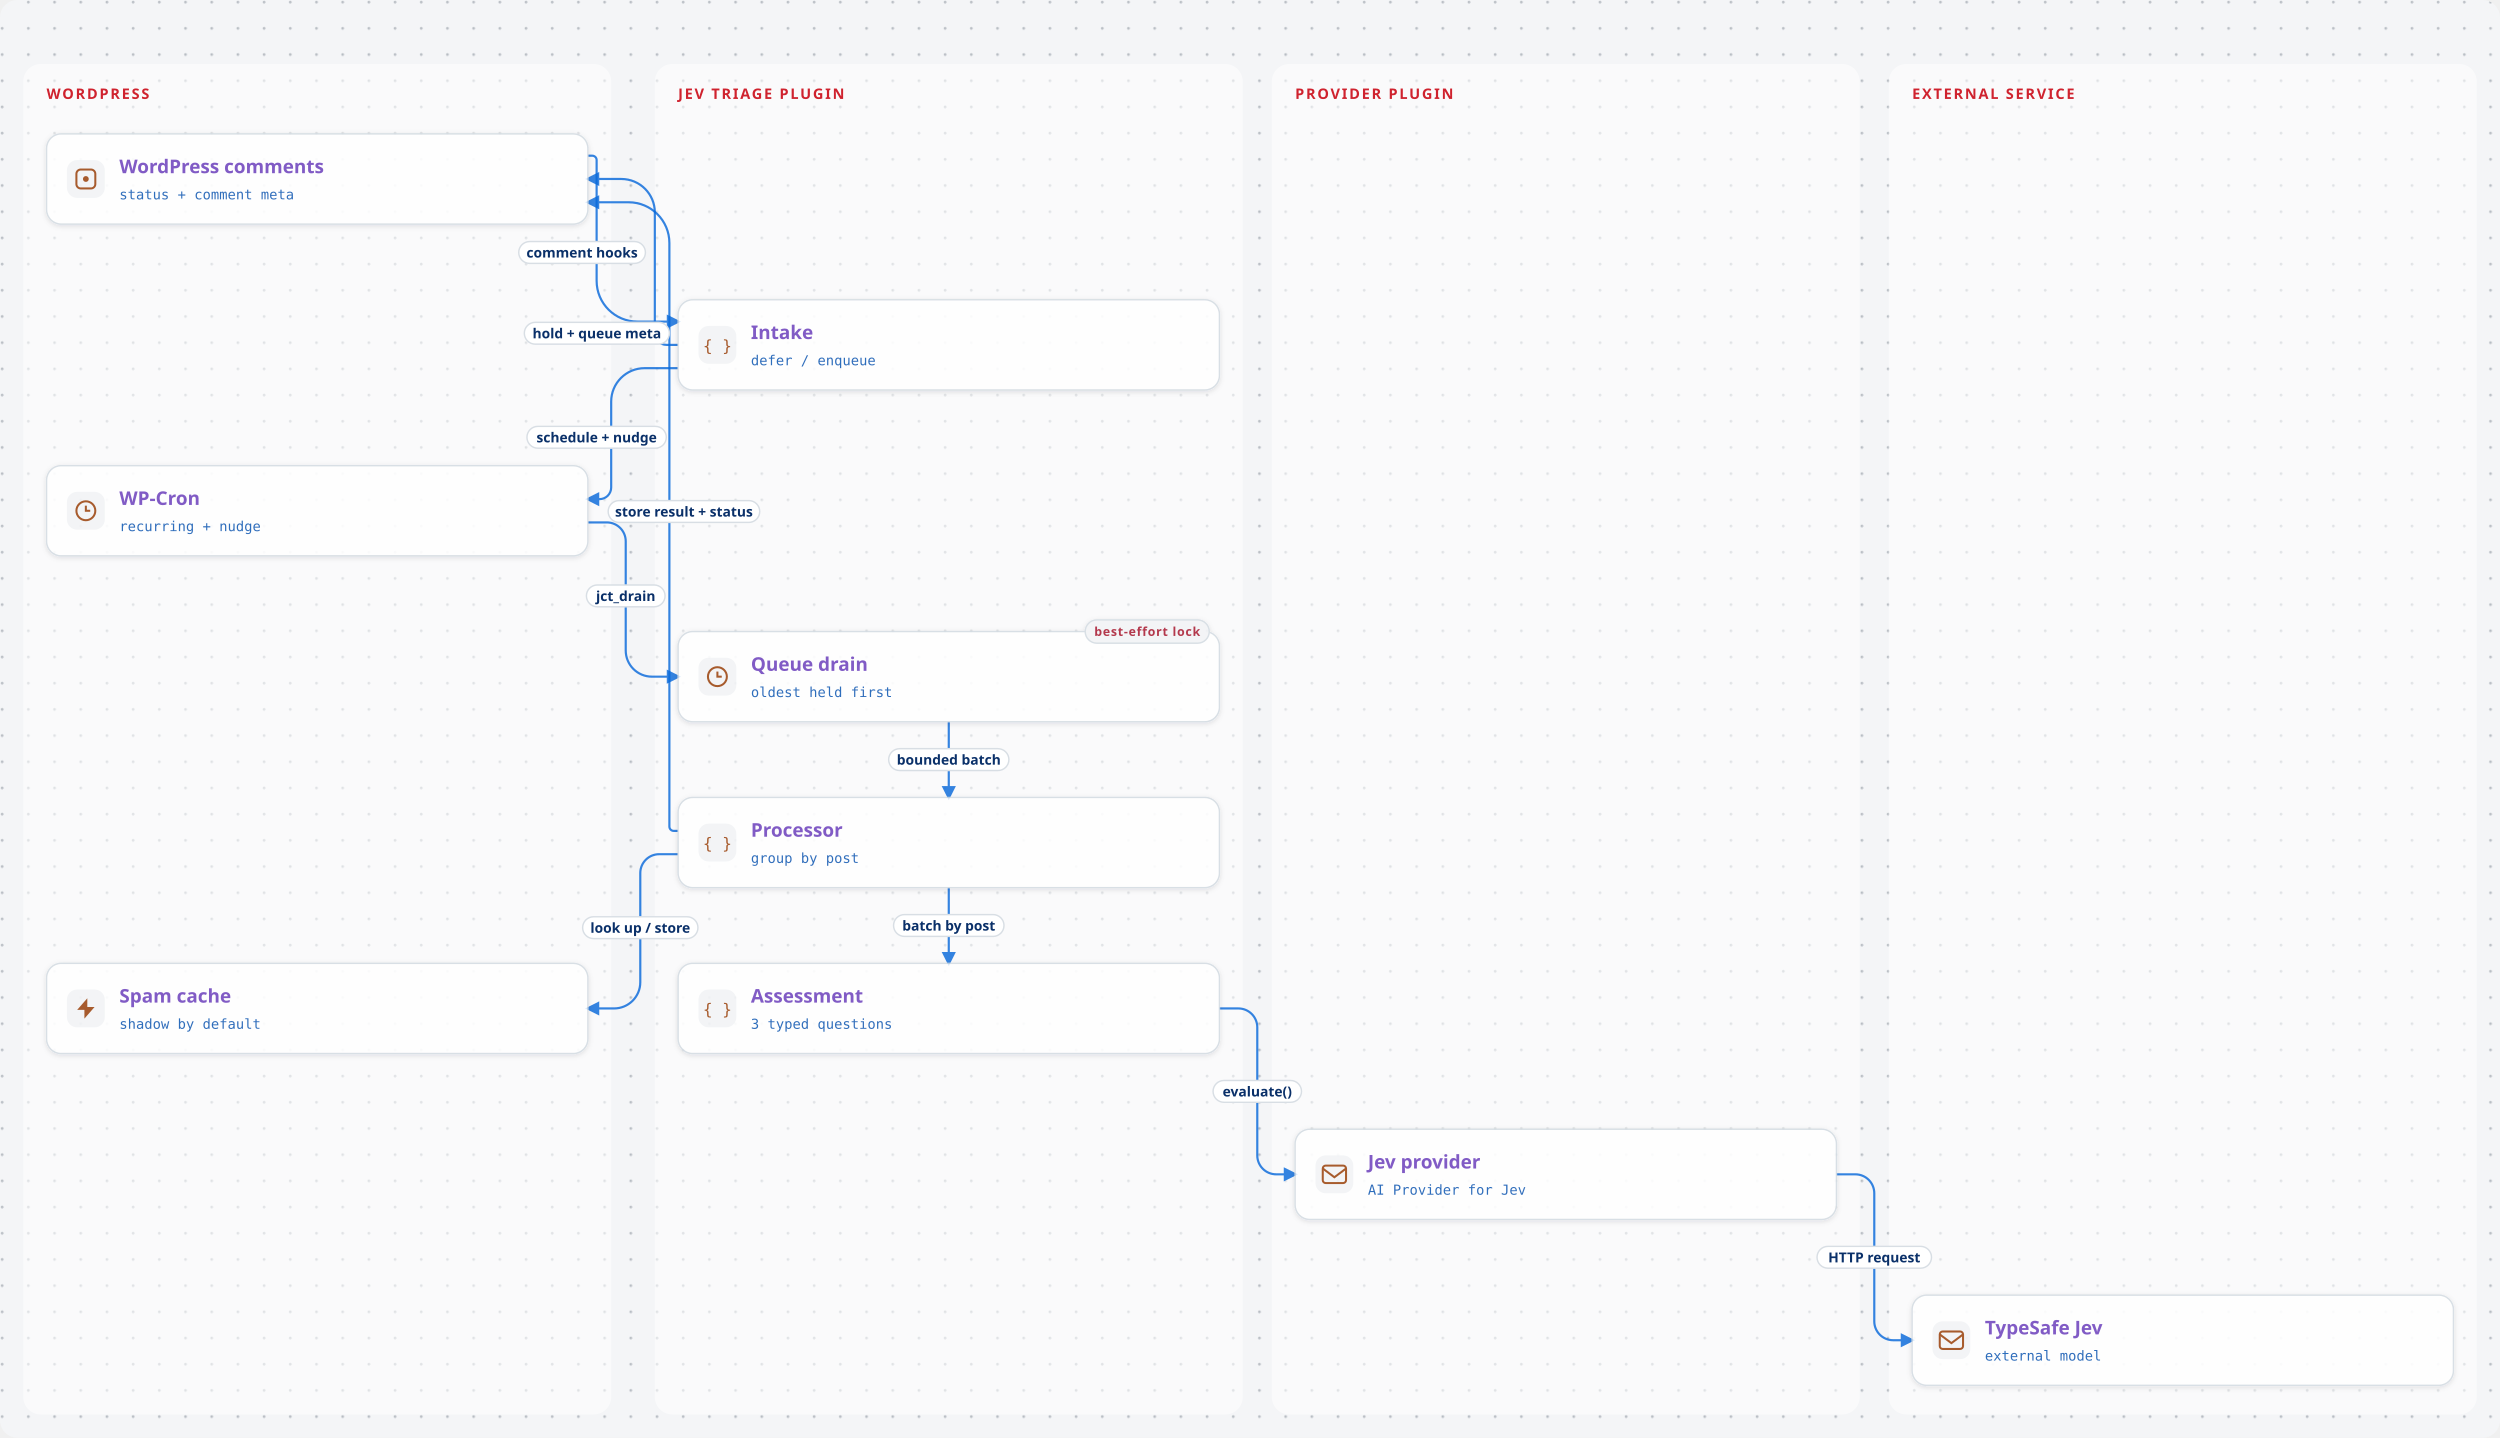
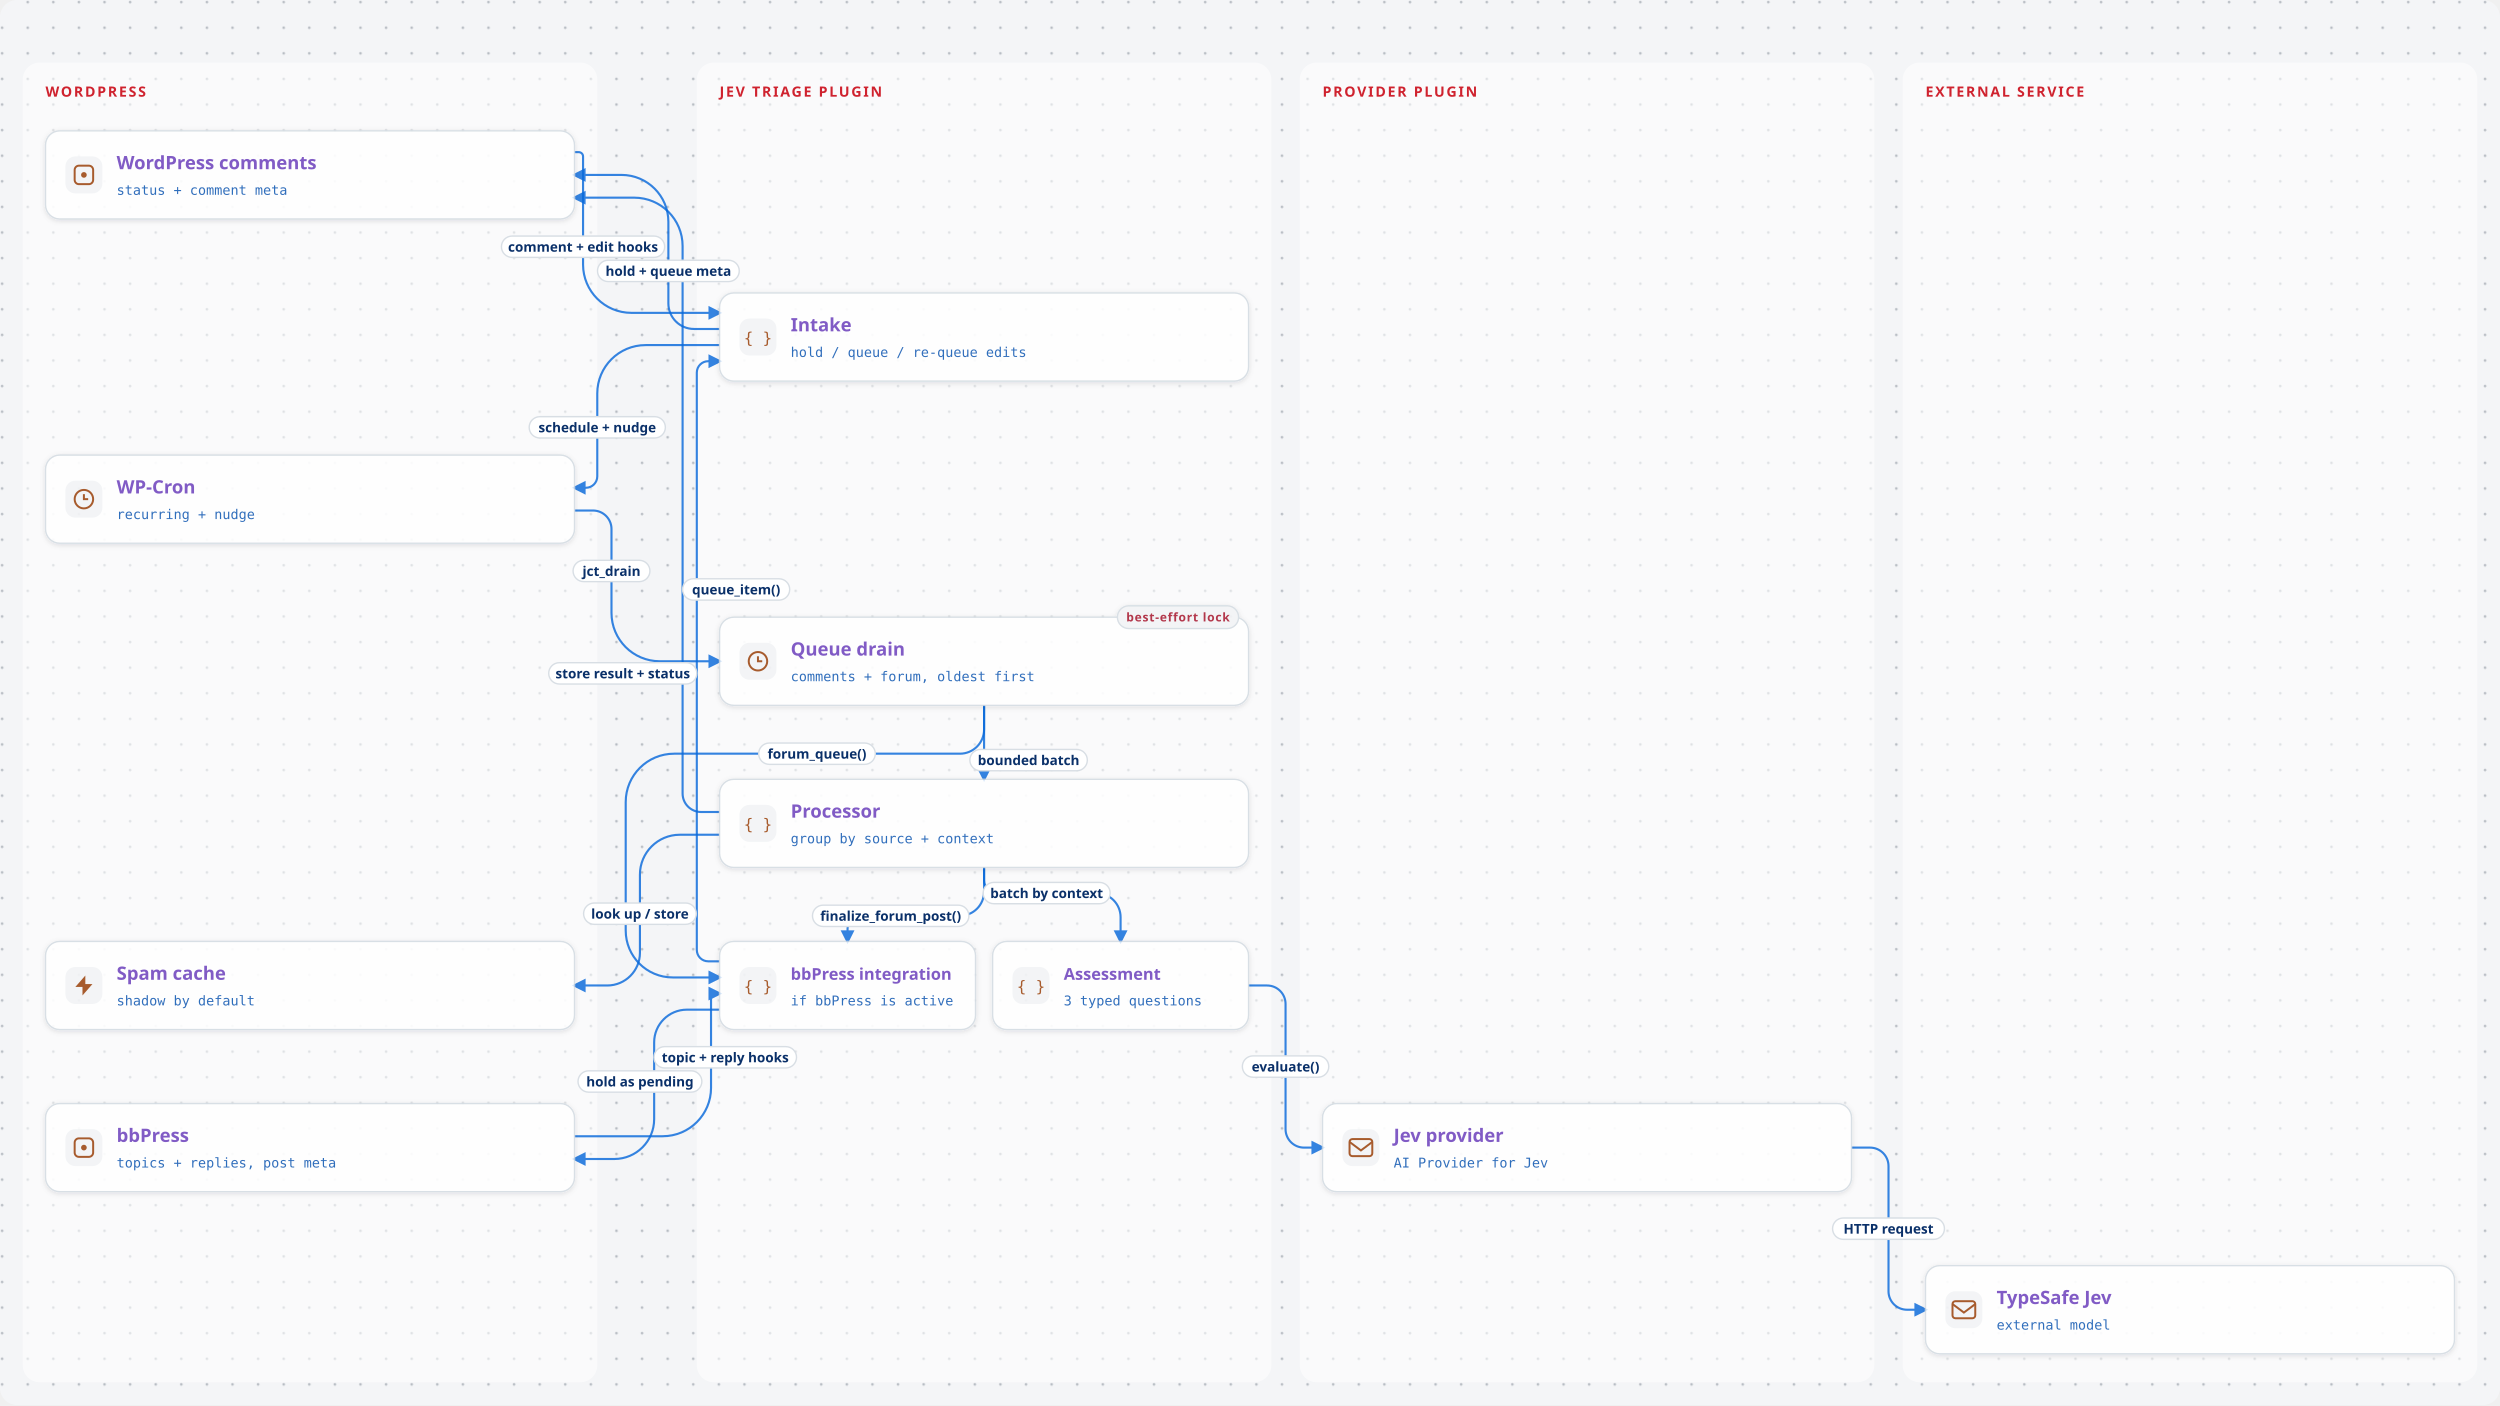
- <svg xmlns="http://www.w3.org/2000/svg" viewBox="0 0 1718 988" width="1718" height="988" role="img" aria-label="System overview" font-family="-apple-system, BlinkMacSystemFont, &quot;Segoe UI&quot;, &quot;Noto Sans&quot;, Helvetica, Arial, sans-serif">
+ <svg xmlns="http://www.w3.org/2000/svg" viewBox="0 0 1758 988" width="1758" height="988" role="img" aria-label="System overview" font-family="-apple-system, BlinkMacSystemFont, &quot;Segoe UI&quot;, &quot;Noto Sans&quot;, Helvetica, Arial, sans-serif">
  <defs>
    <pattern id="dots" width="18" height="18" patternUnits="userSpaceOnUse">
      <circle cx="1.5" cy="1.5" r="1" fill="rgba(140,149,159,.5)" />
    </pattern>
    <marker id="mk-added" viewBox="0 0 10 10" refX="8" refY="5" markerWidth="6.5" markerHeight="6.5" orient="auto-start-reverse">
      <path d="M0,0 L10,5 L0,10 z" fill="#1f883d" />
    </marker>
    <marker id="mko-added" viewBox="0 0 10 10" refX="10" refY="5" markerWidth="6.5" markerHeight="6.5" orient="auto-start-reverse">
      <path d="M2,1 L10,5 L2,9" fill="none" stroke="#1f883d" stroke-width="1.6" stroke-linecap="round" stroke-linejoin="round" />
    </marker>
    <marker id="mk-modified" viewBox="0 0 10 10" refX="8" refY="5" markerWidth="6.5" markerHeight="6.5" orient="auto-start-reverse">
      <path d="M0,0 L10,5 L0,10 z" fill="#bf8700" />
    </marker>
    <marker id="mko-modified" viewBox="0 0 10 10" refX="10" refY="5" markerWidth="6.5" markerHeight="6.5" orient="auto-start-reverse">
      <path d="M2,1 L10,5 L2,9" fill="none" stroke="#bf8700" stroke-width="1.6" stroke-linecap="round" stroke-linejoin="round" />
    </marker>
    <marker id="mk-removed" viewBox="0 0 10 10" refX="8" refY="5" markerWidth="6.5" markerHeight="6.5" orient="auto-start-reverse">
      <path d="M0,0 L10,5 L0,10 z" fill="#cf222e" />
    </marker>
    <marker id="mko-removed" viewBox="0 0 10 10" refX="10" refY="5" markerWidth="6.5" markerHeight="6.5" orient="auto-start-reverse">
      <path d="M2,1 L10,5 L2,9" fill="none" stroke="#cf222e" stroke-width="1.6" stroke-linecap="round" stroke-linejoin="round" />
    </marker>
    <marker id="mk-neutral" viewBox="0 0 10 10" refX="8" refY="5" markerWidth="6.5" markerHeight="6.5" orient="auto-start-reverse">
      <path d="M0,0 L10,5 L0,10 z" fill="#0969da" />
    </marker>
    <marker id="mko-neutral" viewBox="0 0 10 10" refX="10" refY="5" markerWidth="6.5" markerHeight="6.5" orient="auto-start-reverse">
      <path d="M2,1 L10,5 L2,9" fill="none" stroke="#0969da" stroke-width="1.6" stroke-linecap="round" stroke-linejoin="round" />
    </marker>
  </defs>
-   <rect x="0" y="0" width="1718" height="988" rx="12" fill="#f4f5f7" />
-   <rect x="0" y="0" width="1718" height="988" rx="12" fill="url(#dots)" />
+   <rect x="0" y="0" width="1758" height="988" rx="12" fill="#f4f5f7" />
+   <rect x="0" y="0" width="1758" height="988" rx="12" fill="url(#dots)" />
  <g>
    <rect class="lanebox" x="16" y="44" width="404" height="928" rx="12" fill="rgba(255,255,255,.55)" />
    <text class="lanelabel" x="32" y="68" font-size="10" font-weight="700" letter-spacing=".12em" fill="#cf222e">WORDPRESS</text>
-     <rect class="lanebox" x="450" y="44" width="404" height="928" rx="12" fill="rgba(255,255,255,.55)" />
-     <text class="lanelabel" x="466" y="68" font-size="10" font-weight="700" letter-spacing=".12em" fill="#cf222e">JEV TRIAGE PLUGIN</text>
-     <rect class="lanebox" x="874" y="44" width="404" height="928" rx="12" fill="rgba(255,255,255,.55)" />
-     <text class="lanelabel" x="890" y="68" font-size="10" font-weight="700" letter-spacing=".12em" fill="#cf222e">PROVIDER PLUGIN</text>
-     <rect class="lanebox" x="1298" y="44" width="404" height="928" rx="12" fill="rgba(255,255,255,.55)" />
-     <text class="lanelabel" x="1314" y="68" font-size="10" font-weight="700" letter-spacing=".12em" fill="#cf222e">EXTERNAL SERVICE</text>
-   </g>
-   <g>
-     <path class="edge edge-neutral context" d="M404,107 L407,107 C408.66,107 410,108.34 410,110 L410,193 C410,208.46 422.54,221 438,221 L466,221" marker-end="url(#mk-neutral)" fill="none" stroke="#0969da" stroke-width="1.5" opacity="0.82" />
-     <path class="edge edge-neutral context" d="M466,237 L458,237 C453.58,237 450,233.42 450,229 L450,146 C450,133.3 439.7,123 427,123 L404,123" marker-end="url(#mk-neutral)" fill="none" stroke="#0969da" stroke-width="1.5" opacity="0.82" />
-     <path class="edge edge-neutral context" d="M466,253 L443,253 C430.3,253 420,263.3 420,276 L420,335 C420,339.42 416.42,343 412,343 L404,343" marker-end="url(#mk-neutral)" fill="none" stroke="#0969da" stroke-width="1.5" opacity="0.82" />
-     <path class="edge edge-neutral context" d="M404,359 L417,359 C424.18,359 430,364.82 430,372 L430,447 C430,456.94 438.06,465 448,465 L466,465" marker-end="url(#mk-neutral)" fill="none" stroke="#0969da" stroke-width="1.5" opacity="0.82" />
-     <path class="edge edge-neutral context" d="M652,496 L652,548" marker-end="url(#mk-neutral)" fill="none" stroke="#0969da" stroke-width="1.5" opacity="0.82" />
-     <path class="edge edge-neutral context" d="M652,610 L652,662" marker-end="url(#mk-neutral)" fill="none" stroke="#0969da" stroke-width="1.5" opacity="0.82" />
-     <path class="edge edge-neutral context" d="M838,693 L851,693 C858.18,693 864,698.82 864,706 L864,794 C864,801.18 869.82,807 877,807 L890,807" marker-end="url(#mk-neutral)" fill="none" stroke="#0969da" stroke-width="1.5" opacity="0.82" />
-     <path class="edge edge-neutral context" d="M1262,807 L1275,807 C1282.18,807 1288,812.82 1288,820 L1288,908 C1288,915.18 1293.82,921 1301,921 L1314,921" marker-end="url(#mk-neutral)" fill="none" stroke="#0969da" stroke-width="1.5" opacity="0.82" />
-     <path class="edge edge-neutral context" d="M466,587 L453,587 C445.82,587 440,592.82 440,600 L440,675 C440,684.94 431.94,693 422,693 L404,693" marker-end="url(#mk-neutral)" fill="none" stroke="#0969da" stroke-width="1.5" opacity="0.82" />
-     <path class="edge edge-neutral context" d="M466,571 L463,571 C461.34,571 460,569.66 460,568 L460,167 C460,151.54 447.46,139 432,139 L404,139" marker-end="url(#mk-neutral)" fill="none" stroke="#0969da" stroke-width="1.5" opacity="0.82" />
+     <rect class="lanebox" x="490" y="44" width="404" height="928" rx="12" fill="rgba(255,255,255,.55)" />
+     <text class="lanelabel" x="506" y="68" font-size="10" font-weight="700" letter-spacing=".12em" fill="#cf222e">JEV TRIAGE PLUGIN</text>
+     <rect class="lanebox" x="914" y="44" width="404" height="928" rx="12" fill="rgba(255,255,255,.55)" />
+     <text class="lanelabel" x="930" y="68" font-size="10" font-weight="700" letter-spacing=".12em" fill="#cf222e">PROVIDER PLUGIN</text>
+     <rect class="lanebox" x="1338" y="44" width="404" height="928" rx="12" fill="rgba(255,255,255,.55)" />
+     <text class="lanelabel" x="1354" y="68" font-size="10" font-weight="700" letter-spacing=".12em" fill="#cf222e">EXTERNAL SERVICE</text>
+   </g>
+   <g>
+     <path class="edge edge-neutral context" d="M404,107 L407,107 C408.66,107 410,108.34 410,110 L410,186 C410,204.78 425.22,220 444,220 L506,220" marker-end="url(#mk-neutral)" fill="none" stroke="#0969da" stroke-width="1.5" opacity="0.82" />
+     <path class="edge edge-neutral context" d="M506,231.33 L488,231.33 C478.06,231.33 470,223.27 470,213.33 L470,156 C470,137.77 455.23,123 437,123 L404,123" marker-end="url(#mk-neutral)" fill="none" stroke="#0969da" stroke-width="1.5" opacity="0.82" />
+     <path class="edge edge-neutral context" d="M506,242.67 L454,242.67 C435.22,242.67 420,257.89 420,276.67 L420,335 C420,339.42 416.42,343 412,343 L404,343" marker-end="url(#mk-neutral)" fill="none" stroke="#0969da" stroke-width="1.5" opacity="0.82" />
+     <path class="edge edge-neutral context" d="M404,359 L417,359 C424.18,359 430,364.82 430,372 L430,431 C430,449.78 445.22,465 464,465 L506,465" marker-end="url(#mk-neutral)" fill="none" stroke="#0969da" stroke-width="1.5" opacity="0.82" />
+     <path class="edge edge-neutral context" d="M692,496 L692,548" marker-end="url(#mk-neutral)" fill="none" stroke="#0969da" stroke-width="1.5" opacity="0.82" />
+     <path class="edge edge-neutral context" d="M692,610 L692,619 C692,623.97 696.03,628 701,628 L771,628 C780.39,628 788,635.61 788,645 L788,662" marker-end="url(#mk-neutral)" fill="none" stroke="#0969da" stroke-width="1.5" opacity="0.82" />
+     <path class="edge edge-neutral context" d="M878,693 L891,693 C898.18,693 904,698.82 904,706 L904,794 C904,801.18 909.82,807 917,807 L930,807" marker-end="url(#mk-neutral)" fill="none" stroke="#0969da" stroke-width="1.5" opacity="0.82" />
+     <path class="edge edge-neutral context" d="M1302,807 L1315,807 C1322.18,807 1328,812.82 1328,820 L1328,908 C1328,915.18 1333.82,921 1341,921 L1354,921" marker-end="url(#mk-neutral)" fill="none" stroke="#0969da" stroke-width="1.5" opacity="0.82" />
+     <path class="edge edge-neutral context" d="M506,587 L478,587 C462.54,587 450,599.54 450,615 L450,670 C450,682.7 439.7,693 427,693 L404,693" marker-end="url(#mk-neutral)" fill="none" stroke="#0969da" stroke-width="1.5" opacity="0.82" />
+     <path class="edge edge-neutral context" d="M506,571 L493,571 C485.82,571 480,565.18 480,558 L480,173 C480,154.22 464.78,139 446,139 L404,139" marker-end="url(#mk-neutral)" fill="none" stroke="#0969da" stroke-width="1.5" opacity="0.82" />
+     <path class="edge edge-neutral context" d="M404,799 L466,799 C484.78,799 500,783.78 500,765 L500,701.67 C500,700.01 501.34,698.67 503,698.67 L506,698.67" marker-end="url(#mk-neutral)" fill="none" stroke="#0969da" stroke-width="1.5" opacity="0.82" />
+     <path class="edge edge-neutral context" d="M506,710 L483,710 C470.3,710 460,720.3 460,733 L460,787 C460,802.46 447.46,815 432,815 L404,815" marker-end="url(#mk-neutral)" fill="none" stroke="#0969da" stroke-width="1.5" opacity="0.82" />
+     <path class="edge edge-neutral context" d="M506,676 L498,676 C493.58,676 490,672.42 490,668 L490,262 C490,257.58 493.58,254 498,254 L506,254" marker-end="url(#mk-neutral)" fill="none" stroke="#0969da" stroke-width="1.5" opacity="0.82" />
+     <path class="edge edge-neutral context" d="M692,496 L692,513 C692,522.39 684.39,530 675,530 L474,530 C455.22,530 440,545.22 440,564 L440,654.33 C440,672.56 454.77,687.33 473,687.33 L506,687.33" marker-end="url(#mk-neutral)" fill="none" stroke="#0969da" stroke-width="1.5" opacity="0.82" />
+     <path class="edge edge-neutral context" d="M692,610 L692,627 C692,636.39 684.39,644 675,644 L605,644 C600.03,644 596,648.03 596,653 L596,662" marker-end="url(#mk-neutral)" fill="none" stroke="#0969da" stroke-width="1.5" opacity="0.82" />
  </g>
  <g>
    <g class="cardsh context" filter="drop-shadow(0 1px 2px rgba(31,35,40,.14))" opacity="0.82">
      <rect class="card" x="32" y="92" width="372" height="62" rx="10" fill="#ffffff" stroke-width="1" stroke="#d1d9e0" />
      <rect class="chip" x="46" y="110" width="26" height="26" rx="7" fill="#f1f3f5" />
      <g>
        <rect class="glyph-stroke" x="52.5" y="116.5" width="13" height="13" rx="3" stroke="#953800" stroke-width="1.4" fill="none" />
        <circle class="glyph" fill="#953800" cx="59" cy="123" r="2" />
      </g>
      <text class="ntitle" x="82" y="119" font-size="13" font-weight="600" fill="#6639ba">WordPress comments</text>
      <text class="nsub" x="82" y="137" font-size="9.5" fill="#0550ae" font-family="ui-monospace, SFMono-Regular, &quot;SF Mono&quot;, Menlo, Consolas, monospace">status + comment meta</text>
    </g>
    <g class="cardsh context" filter="drop-shadow(0 1px 2px rgba(31,35,40,.14))" opacity="0.82">
      <rect class="card" x="32" y="320" width="372" height="62" rx="10" fill="#ffffff" stroke-width="1" stroke="#d1d9e0" />
      <rect class="chip" x="46" y="338" width="26" height="26" rx="7" fill="#f1f3f5" />
      <g>
        <circle class="glyph-stroke" stroke="#953800" stroke-width="1.4" fill="none" cx="59" cy="351" r="6.5" />
        <path class="glyph-stroke" d="M59,347.5 V351 H62" stroke="#953800" stroke-width="1.4" fill="none" />
      </g>
      <text class="ntitle" x="82" y="347" font-size="13" font-weight="600" fill="#6639ba">WP-Cron</text>
      <text class="nsub" x="82" y="365" font-size="9.5" fill="#0550ae" font-family="ui-monospace, SFMono-Regular, &quot;SF Mono&quot;, Menlo, Consolas, monospace">recurring + nudge</text>
    </g>
    <g class="cardsh context" filter="drop-shadow(0 1px 2px rgba(31,35,40,.14))" opacity="0.82">
      <rect class="card" x="32" y="662" width="372" height="62" rx="10" fill="#ffffff" stroke-width="1" stroke="#d1d9e0" />
      <rect class="chip" x="46" y="680" width="26" height="26" rx="7" fill="#f1f3f5" />
      <g>
        <path class="glyph" fill="#953800" d="M60,686 L53,694 H58 L58,700 L65,692 H60 Z" />
      </g>
      <text class="ntitle" x="82" y="689" font-size="13" font-weight="600" fill="#6639ba">Spam cache</text>
      <text class="nsub" x="82" y="707" font-size="9.5" fill="#0550ae" font-family="ui-monospace, SFMono-Regular, &quot;SF Mono&quot;, Menlo, Consolas, monospace">shadow by default</text>
    </g>
    <g class="cardsh context" filter="drop-shadow(0 1px 2px rgba(31,35,40,.14))" opacity="0.82">
-       <rect class="card" x="466" y="206" width="372" height="62" rx="10" fill="#ffffff" stroke-width="1" stroke="#d1d9e0" />
-       <rect class="chip" x="480" y="224" width="26" height="26" rx="7" fill="#f1f3f5" />
-       <g>
-         <text class="glyph" x="493" y="241.5" text-anchor="middle" fill="#953800" font-size="11" font-family="ui-monospace, SFMono-Regular, &quot;SF Mono&quot;, Menlo, Consolas, monospace">{ }</text>
-       </g>
-       <text class="ntitle" x="516" y="233" font-size="13" font-weight="600" fill="#6639ba">Intake</text>
-       <text class="nsub" x="516" y="251" font-size="9.5" fill="#0550ae" font-family="ui-monospace, SFMono-Regular, &quot;SF Mono&quot;, Menlo, Consolas, monospace">defer / enqueue</text>
-     </g>
-     <g class="cardsh context" filter="drop-shadow(0 1px 2px rgba(31,35,40,.14))" opacity="0.82">
-       <rect class="card" x="466" y="434" width="372" height="62" rx="10" fill="#ffffff" stroke-width="1" stroke="#d1d9e0" />
-       <rect class="chip" x="480" y="452" width="26" height="26" rx="7" fill="#f1f3f5" />
-       <g>
-         <circle class="glyph-stroke" stroke="#953800" stroke-width="1.4" fill="none" cx="493" cy="465" r="6.5" />
-         <path class="glyph-stroke" d="M493,461.5 V465 H496" stroke="#953800" stroke-width="1.4" fill="none" />
-       </g>
-       <text class="ntitle" x="516" y="461" font-size="13" font-weight="600" fill="#6639ba">Queue drain</text>
-       <text class="nsub" x="516" y="479" font-size="9.5" fill="#0550ae" font-family="ui-monospace, SFMono-Regular, &quot;SF Mono&quot;, Menlo, Consolas, monospace">oldest held first</text>
+       <rect class="card" x="32" y="776" width="372" height="62" rx="10" fill="#ffffff" stroke-width="1" stroke="#d1d9e0" />
+       <rect class="chip" x="46" y="794" width="26" height="26" rx="7" fill="#f1f3f5" />
+       <g>
+         <rect class="glyph-stroke" x="52.5" y="800.5" width="13" height="13" rx="3" stroke="#953800" stroke-width="1.4" fill="none" />
+         <circle class="glyph" fill="#953800" cx="59" cy="807" r="2" />
+       </g>
+       <text class="ntitle" x="82" y="803" font-size="13" font-weight="600" fill="#6639ba">bbPress</text>
+       <text class="nsub" x="82" y="821" font-size="9.5" fill="#0550ae" font-family="ui-monospace, SFMono-Regular, &quot;SF Mono&quot;, Menlo, Consolas, monospace">topics + replies, post meta</text>
+     </g>
+     <g class="cardsh context" filter="drop-shadow(0 1px 2px rgba(31,35,40,.14))" opacity="0.82">
+       <rect class="card" x="506" y="206" width="372" height="62" rx="10" fill="#ffffff" stroke-width="1" stroke="#d1d9e0" />
+       <rect class="chip" x="520" y="224" width="26" height="26" rx="7" fill="#f1f3f5" />
+       <g>
+         <text class="glyph" x="533" y="241.5" text-anchor="middle" fill="#953800" font-size="11" font-family="ui-monospace, SFMono-Regular, &quot;SF Mono&quot;, Menlo, Consolas, monospace">{ }</text>
+       </g>
+       <text class="ntitle" x="556" y="233" font-size="13" font-weight="600" fill="#6639ba">Intake</text>
+       <text class="nsub" x="556" y="251" font-size="9.5" fill="#0550ae" font-family="ui-monospace, SFMono-Regular, &quot;SF Mono&quot;, Menlo, Consolas, monospace">hold / queue / re-queue edits</text>
+     </g>
+     <g class="cardsh context" filter="drop-shadow(0 1px 2px rgba(31,35,40,.14))" opacity="0.82">
+       <rect class="card" x="506" y="434" width="372" height="62" rx="10" fill="#ffffff" stroke-width="1" stroke="#d1d9e0" />
+       <rect class="chip" x="520" y="452" width="26" height="26" rx="7" fill="#f1f3f5" />
+       <g>
+         <circle class="glyph-stroke" stroke="#953800" stroke-width="1.4" fill="none" cx="533" cy="465" r="6.5" />
+         <path class="glyph-stroke" d="M533,461.5 V465 H536" stroke="#953800" stroke-width="1.4" fill="none" />
+       </g>
+       <text class="ntitle" x="556" y="461" font-size="13" font-weight="600" fill="#6639ba">Queue drain</text>
+       <text class="nsub" x="556" y="479" font-size="9.5" fill="#0550ae" font-family="ui-monospace, SFMono-Regular, &quot;SF Mono&quot;, Menlo, Consolas, monospace">comments + forum, oldest first</text>
      <g class="bdg bdg-neutral">
-         <rect x="745.75" y="426" width="85.25" height="16" rx="8" fill="#f1f3f5" stroke="#d1d9e0" stroke-width="1" />
-         <text x="788.38" y="437" text-anchor="middle" font-size="8.5" font-weight="700" letter-spacing=".06em" fill="#a40e26">best-effort lock</text>
-       </g>
-     </g>
-     <g class="cardsh context" filter="drop-shadow(0 1px 2px rgba(31,35,40,.14))" opacity="0.82">
-       <rect class="card" x="466" y="548" width="372" height="62" rx="10" fill="#ffffff" stroke-width="1" stroke="#d1d9e0" />
-       <rect class="chip" x="480" y="566" width="26" height="26" rx="7" fill="#f1f3f5" />
-       <g>
-         <text class="glyph" x="493" y="583.5" text-anchor="middle" fill="#953800" font-size="11" font-family="ui-monospace, SFMono-Regular, &quot;SF Mono&quot;, Menlo, Consolas, monospace">{ }</text>
-       </g>
-       <text class="ntitle" x="516" y="575" font-size="13" font-weight="600" fill="#6639ba">Processor</text>
-       <text class="nsub" x="516" y="593" font-size="9.5" fill="#0550ae" font-family="ui-monospace, SFMono-Regular, &quot;SF Mono&quot;, Menlo, Consolas, monospace">group by post</text>
-     </g>
-     <g class="cardsh context" filter="drop-shadow(0 1px 2px rgba(31,35,40,.14))" opacity="0.82">
-       <rect class="card" x="466" y="662" width="372" height="62" rx="10" fill="#ffffff" stroke-width="1" stroke="#d1d9e0" />
-       <rect class="chip" x="480" y="680" width="26" height="26" rx="7" fill="#f1f3f5" />
-       <g>
-         <text class="glyph" x="493" y="697.5" text-anchor="middle" fill="#953800" font-size="11" font-family="ui-monospace, SFMono-Regular, &quot;SF Mono&quot;, Menlo, Consolas, monospace">{ }</text>
-       </g>
-       <text class="ntitle" x="516" y="689" font-size="13" font-weight="600" fill="#6639ba">Assessment</text>
-       <text class="nsub" x="516" y="707" font-size="9.5" fill="#0550ae" font-family="ui-monospace, SFMono-Regular, &quot;SF Mono&quot;, Menlo, Consolas, monospace">3 typed questions</text>
-     </g>
-     <g class="cardsh context" filter="drop-shadow(0 1px 2px rgba(31,35,40,.14))" opacity="0.82">
-       <rect class="card" x="890" y="776" width="372" height="62" rx="10" fill="#ffffff" stroke-width="1" stroke="#d1d9e0" />
-       <rect class="chip" x="904" y="794" width="26" height="26" rx="7" fill="#f1f3f5" />
-       <g>
-         <rect class="glyph-stroke" x="909" y="801" width="16" height="12" rx="2" stroke="#953800" stroke-width="1.4" fill="none" />
-         <path class="glyph-stroke" d="M909,803 l8,6 8,-6" stroke="#953800" stroke-width="1.4" fill="none" />
-       </g>
-       <text class="ntitle" x="940" y="803" font-size="13" font-weight="600" fill="#6639ba">Jev provider</text>
-       <text class="nsub" x="940" y="821" font-size="9.5" fill="#0550ae" font-family="ui-monospace, SFMono-Regular, &quot;SF Mono&quot;, Menlo, Consolas, monospace">AI Provider for Jev</text>
-     </g>
-     <g class="cardsh context" filter="drop-shadow(0 1px 2px rgba(31,35,40,.14))" opacity="0.82">
-       <rect class="card" x="1314" y="890" width="372" height="62" rx="10" fill="#ffffff" stroke-width="1" stroke="#d1d9e0" />
-       <rect class="chip" x="1328" y="908" width="26" height="26" rx="7" fill="#f1f3f5" />
-       <g>
-         <rect class="glyph-stroke" x="1333" y="915" width="16" height="12" rx="2" stroke="#953800" stroke-width="1.4" fill="none" />
-         <path class="glyph-stroke" d="M1333,917 l8,6 8,-6" stroke="#953800" stroke-width="1.4" fill="none" />
-       </g>
-       <text class="ntitle" x="1364" y="917" font-size="13" font-weight="600" fill="#6639ba">TypeSafe Jev</text>
-       <text class="nsub" x="1364" y="935" font-size="9.5" fill="#0550ae" font-family="ui-monospace, SFMono-Regular, &quot;SF Mono&quot;, Menlo, Consolas, monospace">external model</text>
-     </g>
-   </g>
-   <g>
-     <g>
-       <rect class="lpill" x="356.47" y="166" width="87.07" height="15" rx="7.5" fill="#ffffff" stroke="#d8dee4" stroke-width="1" />
-       <text class="ltext" x="400" y="177" text-anchor="middle" font-size="9.5" font-weight="600" fill="#0a3069">comment hooks</text>
-     </g>
-     <g>
-       <rect class="lpill" x="360.31" y="221.5" width="99.69" height="15" rx="7.5" fill="#ffffff" stroke="#d8dee4" stroke-width="1" />
-       <text class="ltext" x="410.16" y="232.5" text-anchor="middle" font-size="9.5" font-weight="600" fill="#0a3069">hold + queue meta</text>
-     </g>
-     <g>
-       <rect class="lpill" x="362.12" y="293" width="95.77" height="15" rx="7.5" fill="#ffffff" stroke="#d8dee4" stroke-width="1" />
-       <text class="ltext" x="410" y="304" text-anchor="middle" font-size="9.5" font-weight="600" fill="#0a3069">schedule + nudge</text>
-     </g>
-     <g>
-       <rect class="lpill" x="402.98" y="402" width="54.05" height="15" rx="7.5" fill="#ffffff" stroke="#d8dee4" stroke-width="1" />
-       <text class="ltext" x="430" y="413" text-anchor="middle" font-size="9.5" font-weight="600" fill="#0a3069">jct_drain</text>
-     </g>
-     <g>
-       <rect class="lpill" x="610.69" y="514.5" width="82.62" height="15" rx="7.5" fill="#ffffff" stroke="#d8dee4" stroke-width="1" />
-       <text class="ltext" x="652" y="525.5" text-anchor="middle" font-size="9.5" font-weight="600" fill="#0a3069">bounded batch</text>
-     </g>
-     <g>
-       <rect class="lpill" x="614.05" y="628.5" width="75.9" height="15" rx="7.5" fill="#ffffff" stroke="#d8dee4" stroke-width="1" />
-       <text class="ltext" x="652" y="639.5" text-anchor="middle" font-size="9.5" font-weight="600" fill="#0a3069">batch by post</text>
-     </g>
-     <g>
-       <rect class="lpill" x="833.62" y="742.5" width="60.77" height="15" rx="7.5" fill="#ffffff" stroke="#d8dee4" stroke-width="1" />
-       <text class="ltext" x="864" y="753.5" text-anchor="middle" font-size="9.5" font-weight="600" fill="#0a3069">evaluate()</text>
-     </g>
-     <g>
-       <rect class="lpill" x="1248.66" y="856.5" width="78.68" height="15" rx="7.5" fill="#ffffff" stroke="#d8dee4" stroke-width="1" />
-       <text class="ltext" x="1288" y="867.5" text-anchor="middle" font-size="9.5" font-weight="600" fill="#0a3069">HTTP request</text>
-     </g>
-     <g>
-       <rect class="lpill" x="400.38" y="630" width="79.25" height="15" rx="7.5" fill="#ffffff" stroke="#d8dee4" stroke-width="1" />
-       <text class="ltext" x="440" y="641" text-anchor="middle" font-size="9.5" font-weight="600" fill="#0a3069">look up / store</text>
-     </g>
-     <g>
-       <rect class="lpill" x="417.93" y="344" width="104.15" height="15" rx="7.5" fill="#ffffff" stroke="#d8dee4" stroke-width="1" />
-       <text class="ltext" x="470" y="355" text-anchor="middle" font-size="9.5" font-weight="600" fill="#0a3069">store result + status</text>
+         <rect x="785.75" y="426" width="85.25" height="16" rx="8" fill="#f1f3f5" stroke="#d1d9e0" stroke-width="1" />
+         <text x="828.38" y="437" text-anchor="middle" font-size="8.5" font-weight="700" letter-spacing=".06em" fill="#a40e26">best-effort lock</text>
+       </g>
+     </g>
+     <g class="cardsh context" filter="drop-shadow(0 1px 2px rgba(31,35,40,.14))" opacity="0.82">
+       <rect class="card" x="506" y="548" width="372" height="62" rx="10" fill="#ffffff" stroke-width="1" stroke="#d1d9e0" />
+       <rect class="chip" x="520" y="566" width="26" height="26" rx="7" fill="#f1f3f5" />
+       <g>
+         <text class="glyph" x="533" y="583.5" text-anchor="middle" fill="#953800" font-size="11" font-family="ui-monospace, SFMono-Regular, &quot;SF Mono&quot;, Menlo, Consolas, monospace">{ }</text>
+       </g>
+       <text class="ntitle" x="556" y="575" font-size="13" font-weight="600" fill="#6639ba">Processor</text>
+       <text class="nsub" x="556" y="593" font-size="9.5" fill="#0550ae" font-family="ui-monospace, SFMono-Regular, &quot;SF Mono&quot;, Menlo, Consolas, monospace">group by source + context</text>
+     </g>
+     <g class="cardsh context" filter="drop-shadow(0 1px 2px rgba(31,35,40,.14))" opacity="0.82">
+       <rect class="card" x="506" y="662" width="180" height="62" rx="10" fill="#ffffff" stroke-width="1" stroke="#d1d9e0" />
+       <rect class="chip" x="520" y="680" width="26" height="26" rx="7" fill="#f1f3f5" />
+       <g>
+         <text class="glyph" x="533" y="697.5" text-anchor="middle" fill="#953800" font-size="11" font-family="ui-monospace, SFMono-Regular, &quot;SF Mono&quot;, Menlo, Consolas, monospace">{ }</text>
+       </g>
+       <text class="ntitle" x="556" y="689" font-size="11.5" font-weight="600" fill="#6639ba">bbPress integration</text>
+       <text class="nsub" x="556" y="707" font-size="9.5" fill="#0550ae" font-family="ui-monospace, SFMono-Regular, &quot;SF Mono&quot;, Menlo, Consolas, monospace">if bbPress is active</text>
+     </g>
+     <g class="cardsh context" filter="drop-shadow(0 1px 2px rgba(31,35,40,.14))" opacity="0.82">
+       <rect class="card" x="698" y="662" width="180" height="62" rx="10" fill="#ffffff" stroke-width="1" stroke="#d1d9e0" />
+       <rect class="chip" x="712" y="680" width="26" height="26" rx="7" fill="#f1f3f5" />
+       <g>
+         <text class="glyph" x="725" y="697.5" text-anchor="middle" fill="#953800" font-size="11" font-family="ui-monospace, SFMono-Regular, &quot;SF Mono&quot;, Menlo, Consolas, monospace">{ }</text>
+       </g>
+       <text class="ntitle" x="748" y="689" font-size="11.5" font-weight="600" fill="#6639ba">Assessment</text>
+       <text class="nsub" x="748" y="707" font-size="9.5" fill="#0550ae" font-family="ui-monospace, SFMono-Regular, &quot;SF Mono&quot;, Menlo, Consolas, monospace">3 typed questions</text>
+     </g>
+     <g class="cardsh context" filter="drop-shadow(0 1px 2px rgba(31,35,40,.14))" opacity="0.82">
+       <rect class="card" x="930" y="776" width="372" height="62" rx="10" fill="#ffffff" stroke-width="1" stroke="#d1d9e0" />
+       <rect class="chip" x="944" y="794" width="26" height="26" rx="7" fill="#f1f3f5" />
+       <g>
+         <rect class="glyph-stroke" x="949" y="801" width="16" height="12" rx="2" stroke="#953800" stroke-width="1.4" fill="none" />
+         <path class="glyph-stroke" d="M949,803 l8,6 8,-6" stroke="#953800" stroke-width="1.4" fill="none" />
+       </g>
+       <text class="ntitle" x="980" y="803" font-size="13" font-weight="600" fill="#6639ba">Jev provider</text>
+       <text class="nsub" x="980" y="821" font-size="9.5" fill="#0550ae" font-family="ui-monospace, SFMono-Regular, &quot;SF Mono&quot;, Menlo, Consolas, monospace">AI Provider for Jev</text>
+     </g>
+     <g class="cardsh context" filter="drop-shadow(0 1px 2px rgba(31,35,40,.14))" opacity="0.82">
+       <rect class="card" x="1354" y="890" width="372" height="62" rx="10" fill="#ffffff" stroke-width="1" stroke="#d1d9e0" />
+       <rect class="chip" x="1368" y="908" width="26" height="26" rx="7" fill="#f1f3f5" />
+       <g>
+         <rect class="glyph-stroke" x="1373" y="915" width="16" height="12" rx="2" stroke="#953800" stroke-width="1.4" fill="none" />
+         <path class="glyph-stroke" d="M1373,917 l8,6 8,-6" stroke="#953800" stroke-width="1.4" fill="none" />
+       </g>
+       <text class="ntitle" x="1404" y="917" font-size="13" font-weight="600" fill="#6639ba">TypeSafe Jev</text>
+       <text class="nsub" x="1404" y="935" font-size="9.5" fill="#0550ae" font-family="ui-monospace, SFMono-Regular, &quot;SF Mono&quot;, Menlo, Consolas, monospace">external model</text>
+     </g>
+   </g>
+   <g>
+     <g>
+       <rect class="lpill" x="352.61" y="166" width="114.79" height="15" rx="7.5" fill="#ffffff" stroke="#d8dee4" stroke-width="1" />
+       <text class="ltext" x="410" y="177" text-anchor="middle" font-size="9.5" font-weight="600" fill="#0a3069">comment + edit hooks</text>
+     </g>
+     <g>
+       <rect class="lpill" x="420.16" y="183" width="99.69" height="15" rx="7.5" fill="#ffffff" stroke="#d8dee4" stroke-width="1" />
+       <text class="ltext" x="470" y="194" text-anchor="middle" font-size="9.5" font-weight="600" fill="#0a3069">hold + queue meta</text>
+     </g>
+     <g>
+       <rect class="lpill" x="372.12" y="293" width="95.77" height="15" rx="7.5" fill="#ffffff" stroke="#d8dee4" stroke-width="1" />
+       <text class="ltext" x="420" y="304" text-anchor="middle" font-size="9.5" font-weight="600" fill="#0a3069">schedule + nudge</text>
+     </g>
+     <g>
+       <rect class="lpill" x="402.98" y="394" width="54.05" height="15" rx="7.5" fill="#ffffff" stroke="#d8dee4" stroke-width="1" />
+       <text class="ltext" x="430" y="405" text-anchor="middle" font-size="9.5" font-weight="600" fill="#0a3069">jct_drain</text>
+     </g>
+     <g>
+       <rect class="lpill" x="682" y="527" width="82.62" height="15" rx="7.5" fill="#ffffff" stroke="#d8dee4" stroke-width="1" />
+       <text class="ltext" x="723.31" y="538" text-anchor="middle" font-size="9.5" font-weight="600" fill="#0a3069">bounded batch</text>
+     </g>
+     <g>
+       <rect class="lpill" x="691.34" y="620.5" width="89.33" height="15" rx="7.5" fill="#ffffff" stroke="#d8dee4" stroke-width="1" />
+       <text class="ltext" x="736" y="631.5" text-anchor="middle" font-size="9.5" font-weight="600" fill="#0a3069">batch by context</text>
+     </g>
+     <g>
+       <rect class="lpill" x="873.62" y="742.5" width="60.77" height="15" rx="7.5" fill="#ffffff" stroke="#d8dee4" stroke-width="1" />
+       <text class="ltext" x="904" y="753.5" text-anchor="middle" font-size="9.5" font-weight="600" fill="#0a3069">evaluate()</text>
+     </g>
+     <g>
+       <rect class="lpill" x="1288.66" y="856.5" width="78.68" height="15" rx="7.5" fill="#ffffff" stroke="#d8dee4" stroke-width="1" />
+       <text class="ltext" x="1328" y="867.5" text-anchor="middle" font-size="9.5" font-weight="600" fill="#0a3069">HTTP request</text>
+     </g>
+     <g>
+       <rect class="lpill" x="410.38" y="635" width="79.25" height="15" rx="7.5" fill="#ffffff" stroke="#d8dee4" stroke-width="1" />
+       <text class="ltext" x="450" y="646" text-anchor="middle" font-size="9.5" font-weight="600" fill="#0a3069">look up / store</text>
+     </g>
+     <g>
+       <rect class="lpill" x="385.85" y="466" width="104.15" height="15" rx="7.5" fill="#ffffff" stroke="#d8dee4" stroke-width="1" />
+       <text class="ltext" x="437.93" y="477" text-anchor="middle" font-size="9.5" font-weight="600" fill="#0a3069">store result + status</text>
+     </g>
+     <g>
+       <rect class="lpill" x="459.88" y="736" width="100.24" height="15" rx="7.5" fill="#ffffff" stroke="#d8dee4" stroke-width="1" />
+       <text class="ltext" x="510" y="747" text-anchor="middle" font-size="9.5" font-weight="600" fill="#0a3069">topic + reply hooks</text>
+     </g>
+     <g>
+       <rect class="lpill" x="406.46" y="753" width="87.09" height="15" rx="7.5" fill="#ffffff" stroke="#d8dee4" stroke-width="1" />
+       <text class="ltext" x="450" y="764" text-anchor="middle" font-size="9.5" font-weight="600" fill="#0a3069">hold as pending</text>
+     </g>
+     <g>
+       <rect class="lpill" x="480" y="407" width="75.32" height="15" rx="7.5" fill="#ffffff" stroke="#d8dee4" stroke-width="1" />
+       <text class="ltext" x="517.66" y="418" text-anchor="middle" font-size="9.5" font-weight="600" fill="#0a3069">queue_item()</text>
+     </g>
+     <g>
+       <rect class="lpill" x="533.48" y="522.5" width="82.04" height="15" rx="7.5" fill="#ffffff" stroke="#d8dee4" stroke-width="1" />
+       <text class="ltext" x="574.5" y="533.5" text-anchor="middle" font-size="9.5" font-weight="600" fill="#0a3069">forum_queue()</text>
+     </g>
+     <g>
+       <rect class="lpill" x="571.33" y="636.5" width="110.01" height="15" rx="7.5" fill="#ffffff" stroke="#d8dee4" stroke-width="1" />
+       <text class="ltext" x="626.33" y="647.5" text-anchor="middle" font-size="9.5" font-weight="600" fill="#0a3069">finalize_forum_post()</text>
    </g>
  </g>
</svg>
